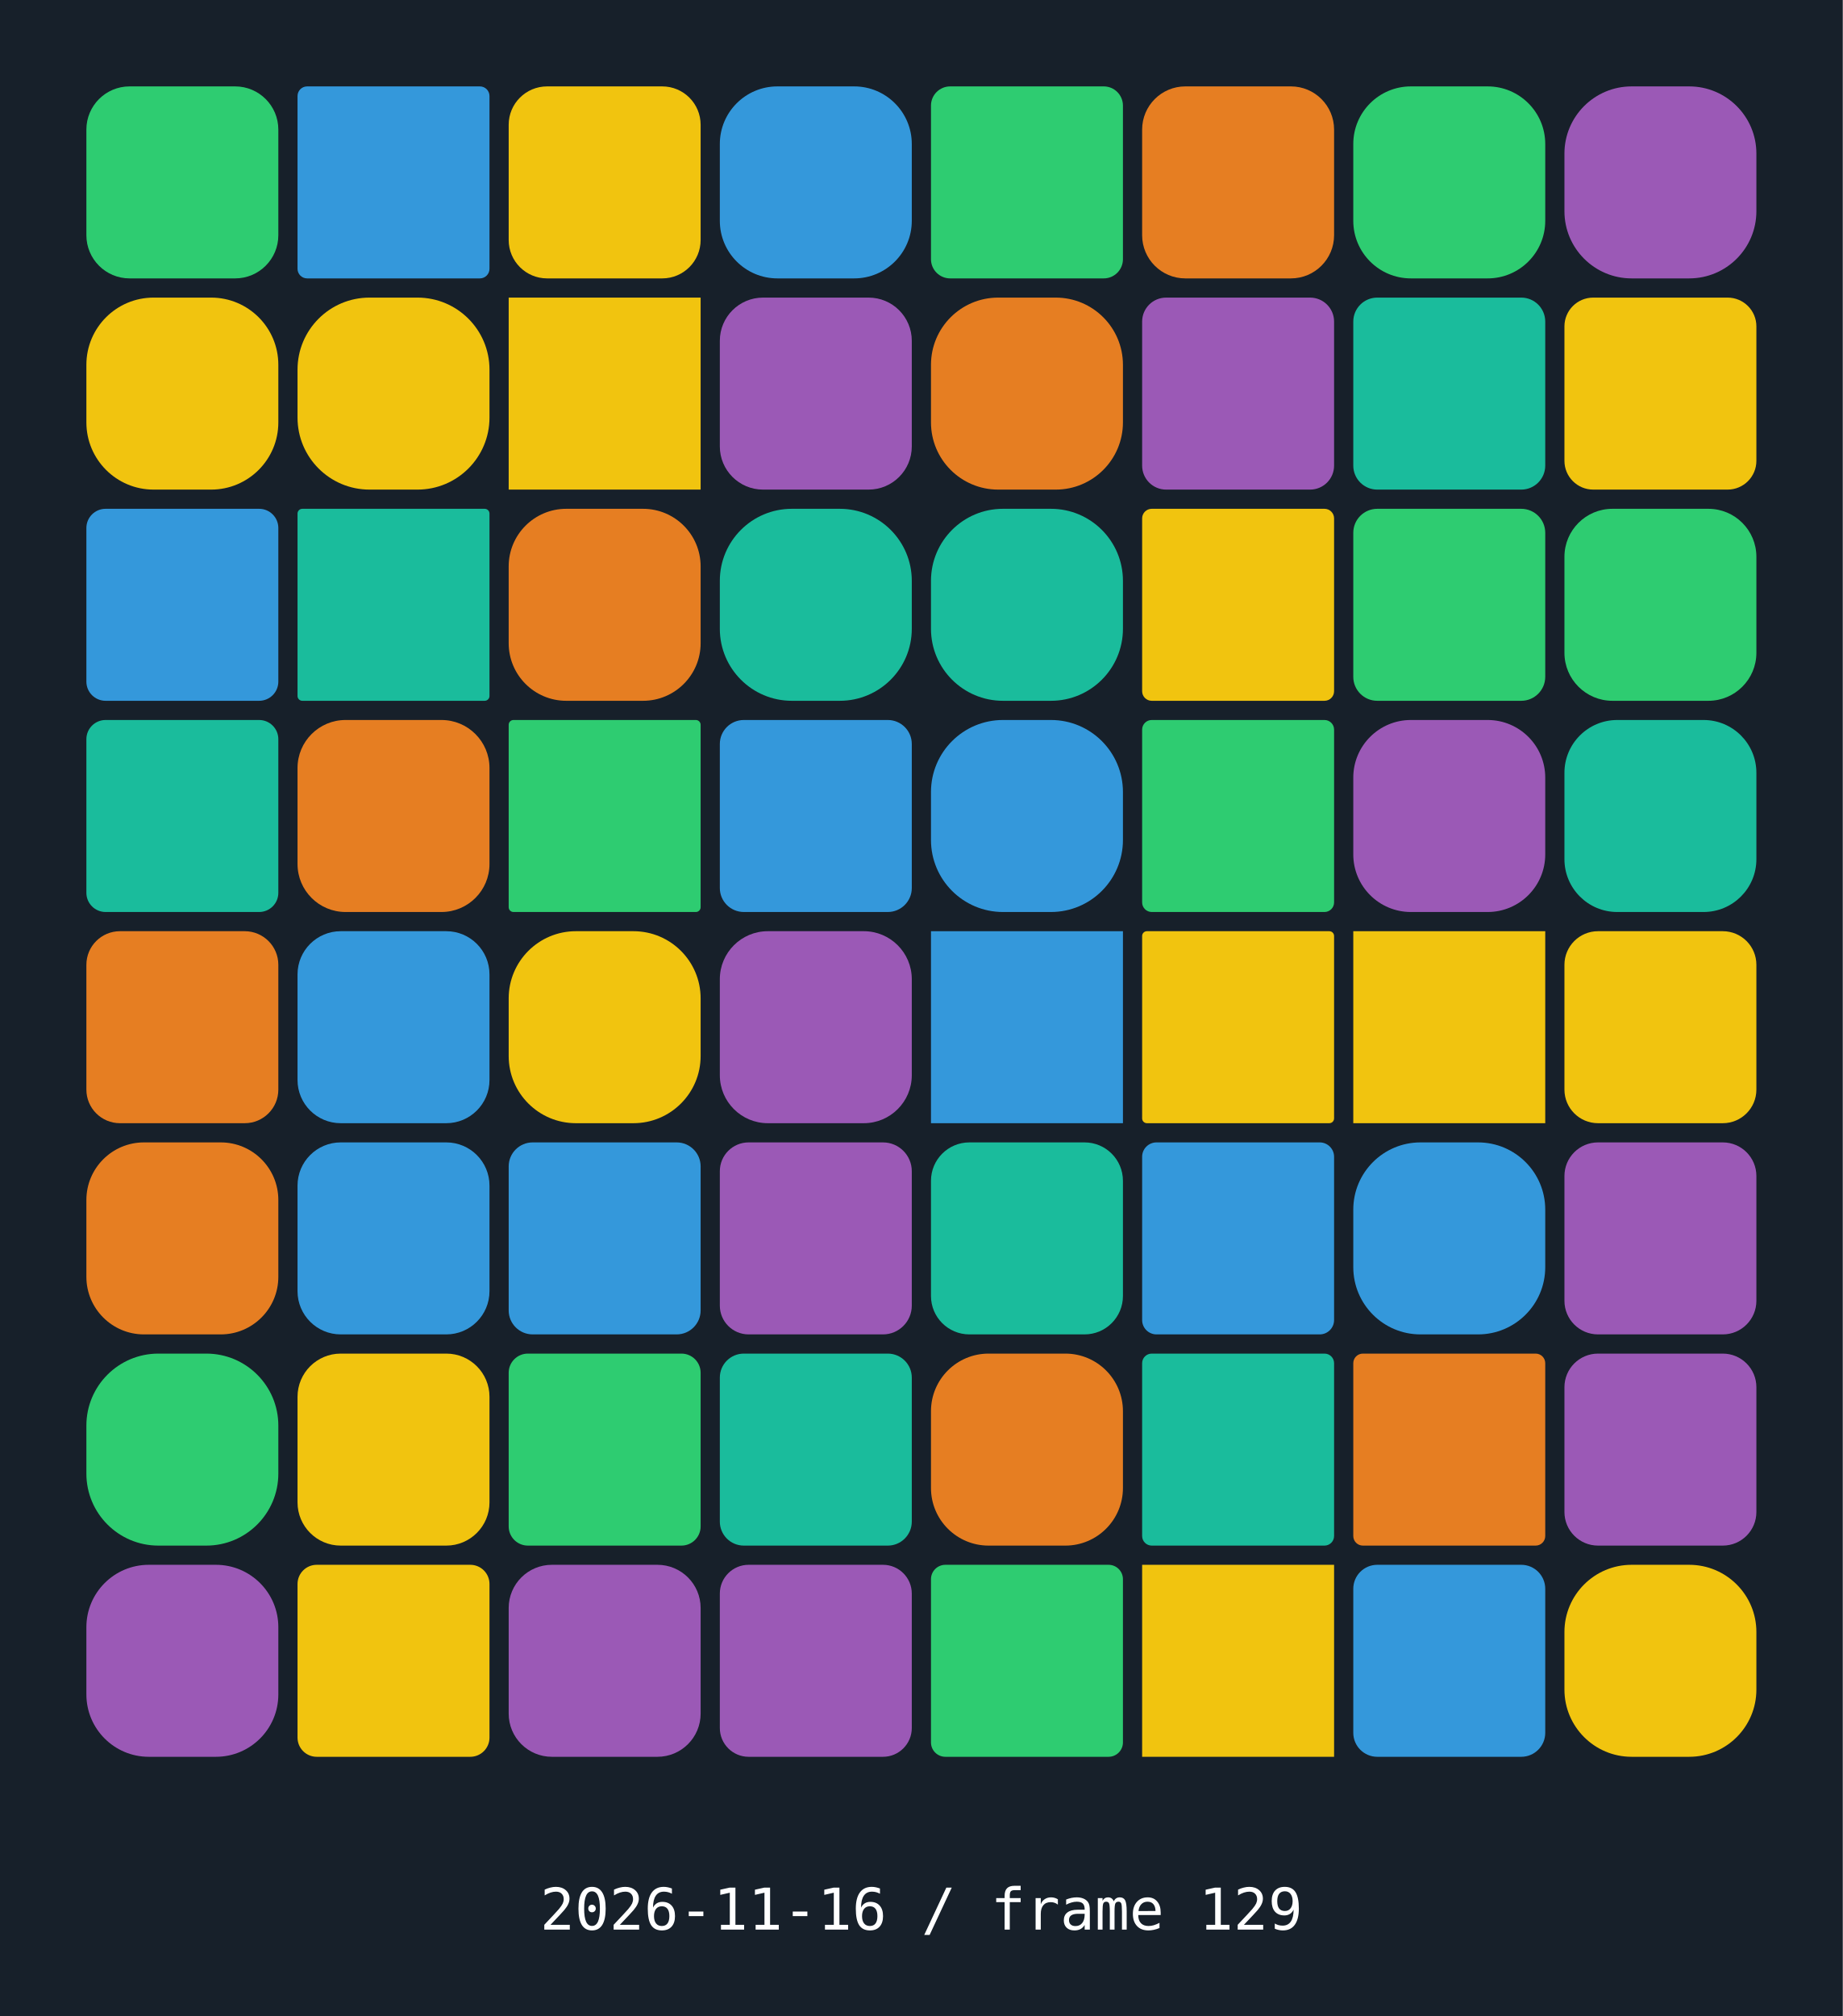
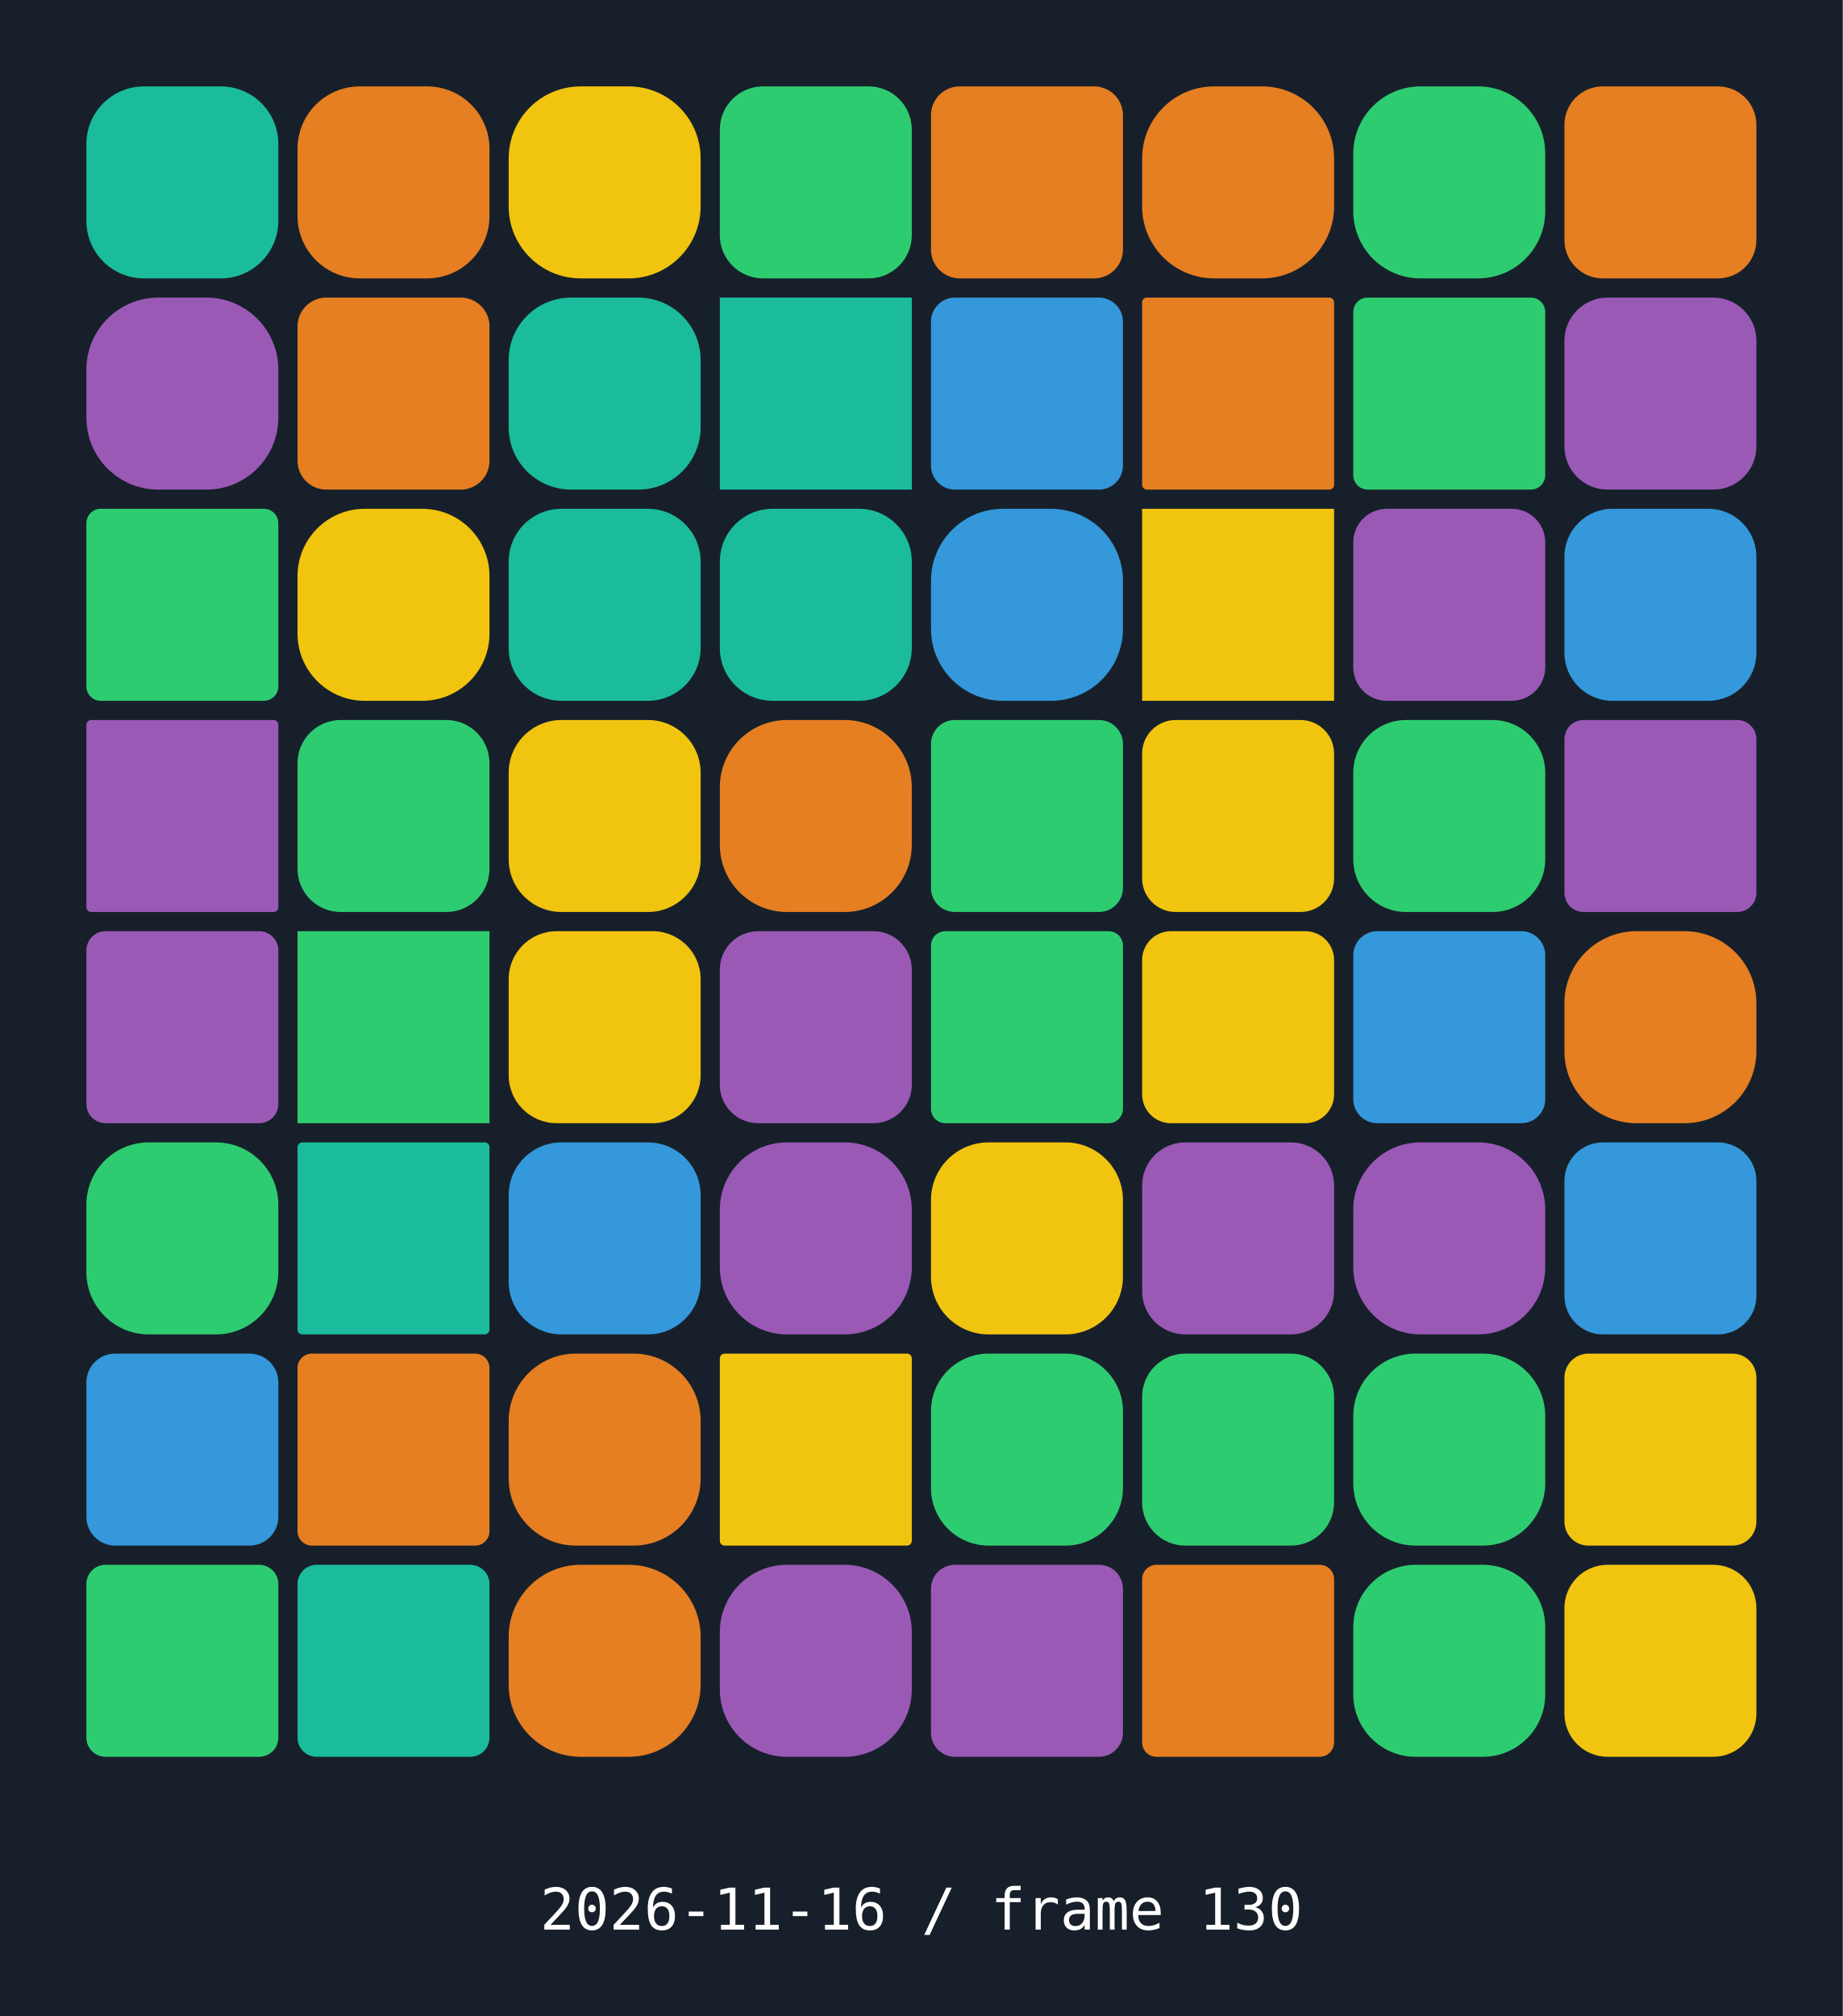
<svg xmlns="http://www.w3.org/2000/svg" width="384" height="420" viewBox="0 0 384 420">
  <rect width="384" height="420" fill="#17202a" />
-   <rect x="18" y="18" width="40" height="40" rx="9" fill="#2ecc71" />
-   <rect x="62" y="18" width="40" height="40" rx="2" fill="#3498db" />
-   <rect x="106" y="18" width="40" height="40" rx="8" fill="#f1c40f" />
-   <rect x="150" y="18" width="40" height="40" rx="12" fill="#3498db" />
-   <rect x="194" y="18" width="40" height="40" rx="4" fill="#2ecc71" />
-   <rect x="238" y="18" width="40" height="40" rx="9" fill="#e67e22" />
-   <rect x="282" y="18" width="40" height="40" rx="12" fill="#2ecc71" />
-   <rect x="326" y="18" width="40" height="40" rx="14" fill="#9b59b6" />
-   <rect x="18" y="62" width="40" height="40" rx="14" fill="#f1c40f" />
-   <rect x="62" y="62" width="40" height="40" rx="15" fill="#f1c40f" />
-   <rect x="106" y="62" width="40" height="40" rx="0" fill="#f1c40f" />
-   <rect x="150" y="62" width="40" height="40" rx="9" fill="#9b59b6" />
-   <rect x="194" y="62" width="40" height="40" rx="14" fill="#e67e22" />
-   <rect x="238" y="62" width="40" height="40" rx="5" fill="#9b59b6" />
-   <rect x="282" y="62" width="40" height="40" rx="5" fill="#1abc9c" />
-   <rect x="326" y="62" width="40" height="40" rx="6" fill="#f1c40f" />
-   <rect x="18" y="106" width="40" height="40" rx="4" fill="#3498db" />
-   <rect x="62" y="106" width="40" height="40" rx="1" fill="#1abc9c" />
-   <rect x="106" y="106" width="40" height="40" rx="12" fill="#e67e22" />
-   <rect x="150" y="106" width="40" height="40" rx="15" fill="#1abc9c" />
-   <rect x="194" y="106" width="40" height="40" rx="15" fill="#1abc9c" />
-   <rect x="238" y="106" width="40" height="40" rx="2" fill="#f1c40f" />
-   <rect x="282" y="106" width="40" height="40" rx="5" fill="#2ecc71" />
-   <rect x="326" y="106" width="40" height="40" rx="10" fill="#2ecc71" />
-   <rect x="18" y="150" width="40" height="40" rx="4" fill="#1abc9c" />
-   <rect x="62" y="150" width="40" height="40" rx="10" fill="#e67e22" />
-   <rect x="106" y="150" width="40" height="40" rx="1" fill="#2ecc71" />
-   <rect x="150" y="150" width="40" height="40" rx="5" fill="#3498db" />
-   <rect x="194" y="150" width="40" height="40" rx="15" fill="#3498db" />
-   <rect x="238" y="150" width="40" height="40" rx="2" fill="#2ecc71" />
-   <rect x="282" y="150" width="40" height="40" rx="12" fill="#9b59b6" />
-   <rect x="326" y="150" width="40" height="40" rx="11" fill="#1abc9c" />
-   <rect x="18" y="194" width="40" height="40" rx="7" fill="#e67e22" />
-   <rect x="62" y="194" width="40" height="40" rx="9" fill="#3498db" />
-   <rect x="106" y="194" width="40" height="40" rx="14" fill="#f1c40f" />
-   <rect x="150" y="194" width="40" height="40" rx="10" fill="#9b59b6" />
-   <rect x="194" y="194" width="40" height="40" rx="0" fill="#3498db" />
-   <rect x="238" y="194" width="40" height="40" rx="1" fill="#f1c40f" />
-   <rect x="282" y="194" width="40" height="40" rx="0" fill="#f1c40f" />
-   <rect x="326" y="194" width="40" height="40" rx="7" fill="#f1c40f" />
-   <rect x="18" y="238" width="40" height="40" rx="12" fill="#e67e22" />
-   <rect x="62" y="238" width="40" height="40" rx="9" fill="#3498db" />
-   <rect x="106" y="238" width="40" height="40" rx="5" fill="#3498db" />
-   <rect x="150" y="238" width="40" height="40" rx="6" fill="#9b59b6" />
-   <rect x="194" y="238" width="40" height="40" rx="8" fill="#1abc9c" />
-   <rect x="238" y="238" width="40" height="40" rx="3" fill="#3498db" />
-   <rect x="282" y="238" width="40" height="40" rx="14" fill="#3498db" />
-   <rect x="326" y="238" width="40" height="40" rx="7" fill="#9b59b6" />
-   <rect x="18" y="282" width="40" height="40" rx="15" fill="#2ecc71" />
-   <rect x="62" y="282" width="40" height="40" rx="9" fill="#f1c40f" />
-   <rect x="106" y="282" width="40" height="40" rx="4" fill="#2ecc71" />
-   <rect x="150" y="282" width="40" height="40" rx="5" fill="#1abc9c" />
-   <rect x="194" y="282" width="40" height="40" rx="12" fill="#e67e22" />
-   <rect x="238" y="282" width="40" height="40" rx="2" fill="#1abc9c" />
-   <rect x="282" y="282" width="40" height="40" rx="2" fill="#e67e22" />
-   <rect x="326" y="282" width="40" height="40" rx="7" fill="#9b59b6" />
-   <rect x="18" y="326" width="40" height="40" rx="13" fill="#9b59b6" />
-   <rect x="62" y="326" width="40" height="40" rx="4" fill="#f1c40f" />
-   <rect x="106" y="326" width="40" height="40" rx="9" fill="#9b59b6" />
-   <rect x="150" y="326" width="40" height="40" rx="6" fill="#9b59b6" />
-   <rect x="194" y="326" width="40" height="40" rx="3" fill="#2ecc71" />
-   <rect x="238" y="326" width="40" height="40" rx="0" fill="#f1c40f" />
-   <rect x="282" y="326" width="40" height="40" rx="5" fill="#3498db" />
-   <rect x="326" y="326" width="40" height="40" rx="14" fill="#f1c40f" />
-   <text x="192" y="402" text-anchor="middle" fill="#ffffff" font-family="monospace">2026-11-16 / frame 129</text>
+   <rect x="18" y="18" width="40" height="40" rx="12" fill="#1abc9c" />
+   <rect x="62" y="18" width="40" height="40" rx="13" fill="#e67e22" />
+   <rect x="106" y="18" width="40" height="40" rx="15" fill="#f1c40f" />
+   <rect x="150" y="18" width="40" height="40" rx="9" fill="#2ecc71" />
+   <rect x="194" y="18" width="40" height="40" rx="6" fill="#e67e22" />
+   <rect x="238" y="18" width="40" height="40" rx="15" fill="#e67e22" />
+   <rect x="282" y="18" width="40" height="40" rx="14" fill="#2ecc71" />
+   <rect x="326" y="18" width="40" height="40" rx="8" fill="#e67e22" />
+   <rect x="18" y="62" width="40" height="40" rx="15" fill="#9b59b6" />
+   <rect x="62" y="62" width="40" height="40" rx="6" fill="#e67e22" />
+   <rect x="106" y="62" width="40" height="40" rx="13" fill="#1abc9c" />
+   <rect x="150" y="62" width="40" height="40" rx="0" fill="#1abc9c" />
+   <rect x="194" y="62" width="40" height="40" rx="5" fill="#3498db" />
+   <rect x="238" y="62" width="40" height="40" rx="1" fill="#e67e22" />
+   <rect x="282" y="62" width="40" height="40" rx="3" fill="#2ecc71" />
+   <rect x="326" y="62" width="40" height="40" rx="9" fill="#9b59b6" />
+   <rect x="18" y="106" width="40" height="40" rx="3" fill="#2ecc71" />
+   <rect x="62" y="106" width="40" height="40" rx="14" fill="#f1c40f" />
+   <rect x="106" y="106" width="40" height="40" rx="11" fill="#1abc9c" />
+   <rect x="150" y="106" width="40" height="40" rx="11" fill="#1abc9c" />
+   <rect x="194" y="106" width="40" height="40" rx="15" fill="#3498db" />
+   <rect x="238" y="106" width="40" height="40" rx="0" fill="#f1c40f" />
+   <rect x="282" y="106" width="40" height="40" rx="7" fill="#9b59b6" />
+   <rect x="326" y="106" width="40" height="40" rx="10" fill="#3498db" />
+   <rect x="18" y="150" width="40" height="40" rx="1" fill="#9b59b6" />
+   <rect x="62" y="150" width="40" height="40" rx="9" fill="#2ecc71" />
+   <rect x="106" y="150" width="40" height="40" rx="11" fill="#f1c40f" />
+   <rect x="150" y="150" width="40" height="40" rx="14" fill="#e67e22" />
+   <rect x="194" y="150" width="40" height="40" rx="5" fill="#2ecc71" />
+   <rect x="238" y="150" width="40" height="40" rx="7" fill="#f1c40f" />
+   <rect x="282" y="150" width="40" height="40" rx="11" fill="#2ecc71" />
+   <rect x="326" y="150" width="40" height="40" rx="4" fill="#9b59b6" />
+   <rect x="18" y="194" width="40" height="40" rx="4" fill="#9b59b6" />
+   <rect x="62" y="194" width="40" height="40" rx="0" fill="#2ecc71" />
+   <rect x="106" y="194" width="40" height="40" rx="10" fill="#f1c40f" />
+   <rect x="150" y="194" width="40" height="40" rx="8" fill="#9b59b6" />
+   <rect x="194" y="194" width="40" height="40" rx="3" fill="#2ecc71" />
+   <rect x="238" y="194" width="40" height="40" rx="6" fill="#f1c40f" />
+   <rect x="282" y="194" width="40" height="40" rx="5" fill="#3498db" />
+   <rect x="326" y="194" width="40" height="40" rx="15" fill="#e67e22" />
+   <rect x="18" y="238" width="40" height="40" rx="13" fill="#2ecc71" />
+   <rect x="62" y="238" width="40" height="40" rx="1" fill="#1abc9c" />
+   <rect x="106" y="238" width="40" height="40" rx="11" fill="#3498db" />
+   <rect x="150" y="238" width="40" height="40" rx="14" fill="#9b59b6" />
+   <rect x="194" y="238" width="40" height="40" rx="12" fill="#f1c40f" />
+   <rect x="238" y="238" width="40" height="40" rx="9" fill="#9b59b6" />
+   <rect x="282" y="238" width="40" height="40" rx="14" fill="#9b59b6" />
+   <rect x="326" y="238" width="40" height="40" rx="8" fill="#3498db" />
+   <rect x="18" y="282" width="40" height="40" rx="6" fill="#3498db" />
+   <rect x="62" y="282" width="40" height="40" rx="3" fill="#e67e22" />
+   <rect x="106" y="282" width="40" height="40" rx="14" fill="#e67e22" />
+   <rect x="150" y="282" width="40" height="40" rx="1" fill="#f1c40f" />
+   <rect x="194" y="282" width="40" height="40" rx="12" fill="#2ecc71" />
+   <rect x="238" y="282" width="40" height="40" rx="9" fill="#2ecc71" />
+   <rect x="282" y="282" width="40" height="40" rx="13" fill="#2ecc71" />
+   <rect x="326" y="282" width="40" height="40" rx="5" fill="#f1c40f" />
+   <rect x="18" y="326" width="40" height="40" rx="4" fill="#2ecc71" />
+   <rect x="62" y="326" width="40" height="40" rx="4" fill="#1abc9c" />
+   <rect x="106" y="326" width="40" height="40" rx="15" fill="#e67e22" />
+   <rect x="150" y="326" width="40" height="40" rx="14" fill="#9b59b6" />
+   <rect x="194" y="326" width="40" height="40" rx="5" fill="#9b59b6" />
+   <rect x="238" y="326" width="40" height="40" rx="3" fill="#e67e22" />
+   <rect x="282" y="326" width="40" height="40" rx="13" fill="#2ecc71" />
+   <rect x="326" y="326" width="40" height="40" rx="9" fill="#f1c40f" />
+   <text x="192" y="402" text-anchor="middle" fill="#ffffff" font-family="monospace">2026-11-16 / frame 130</text>
</svg>
